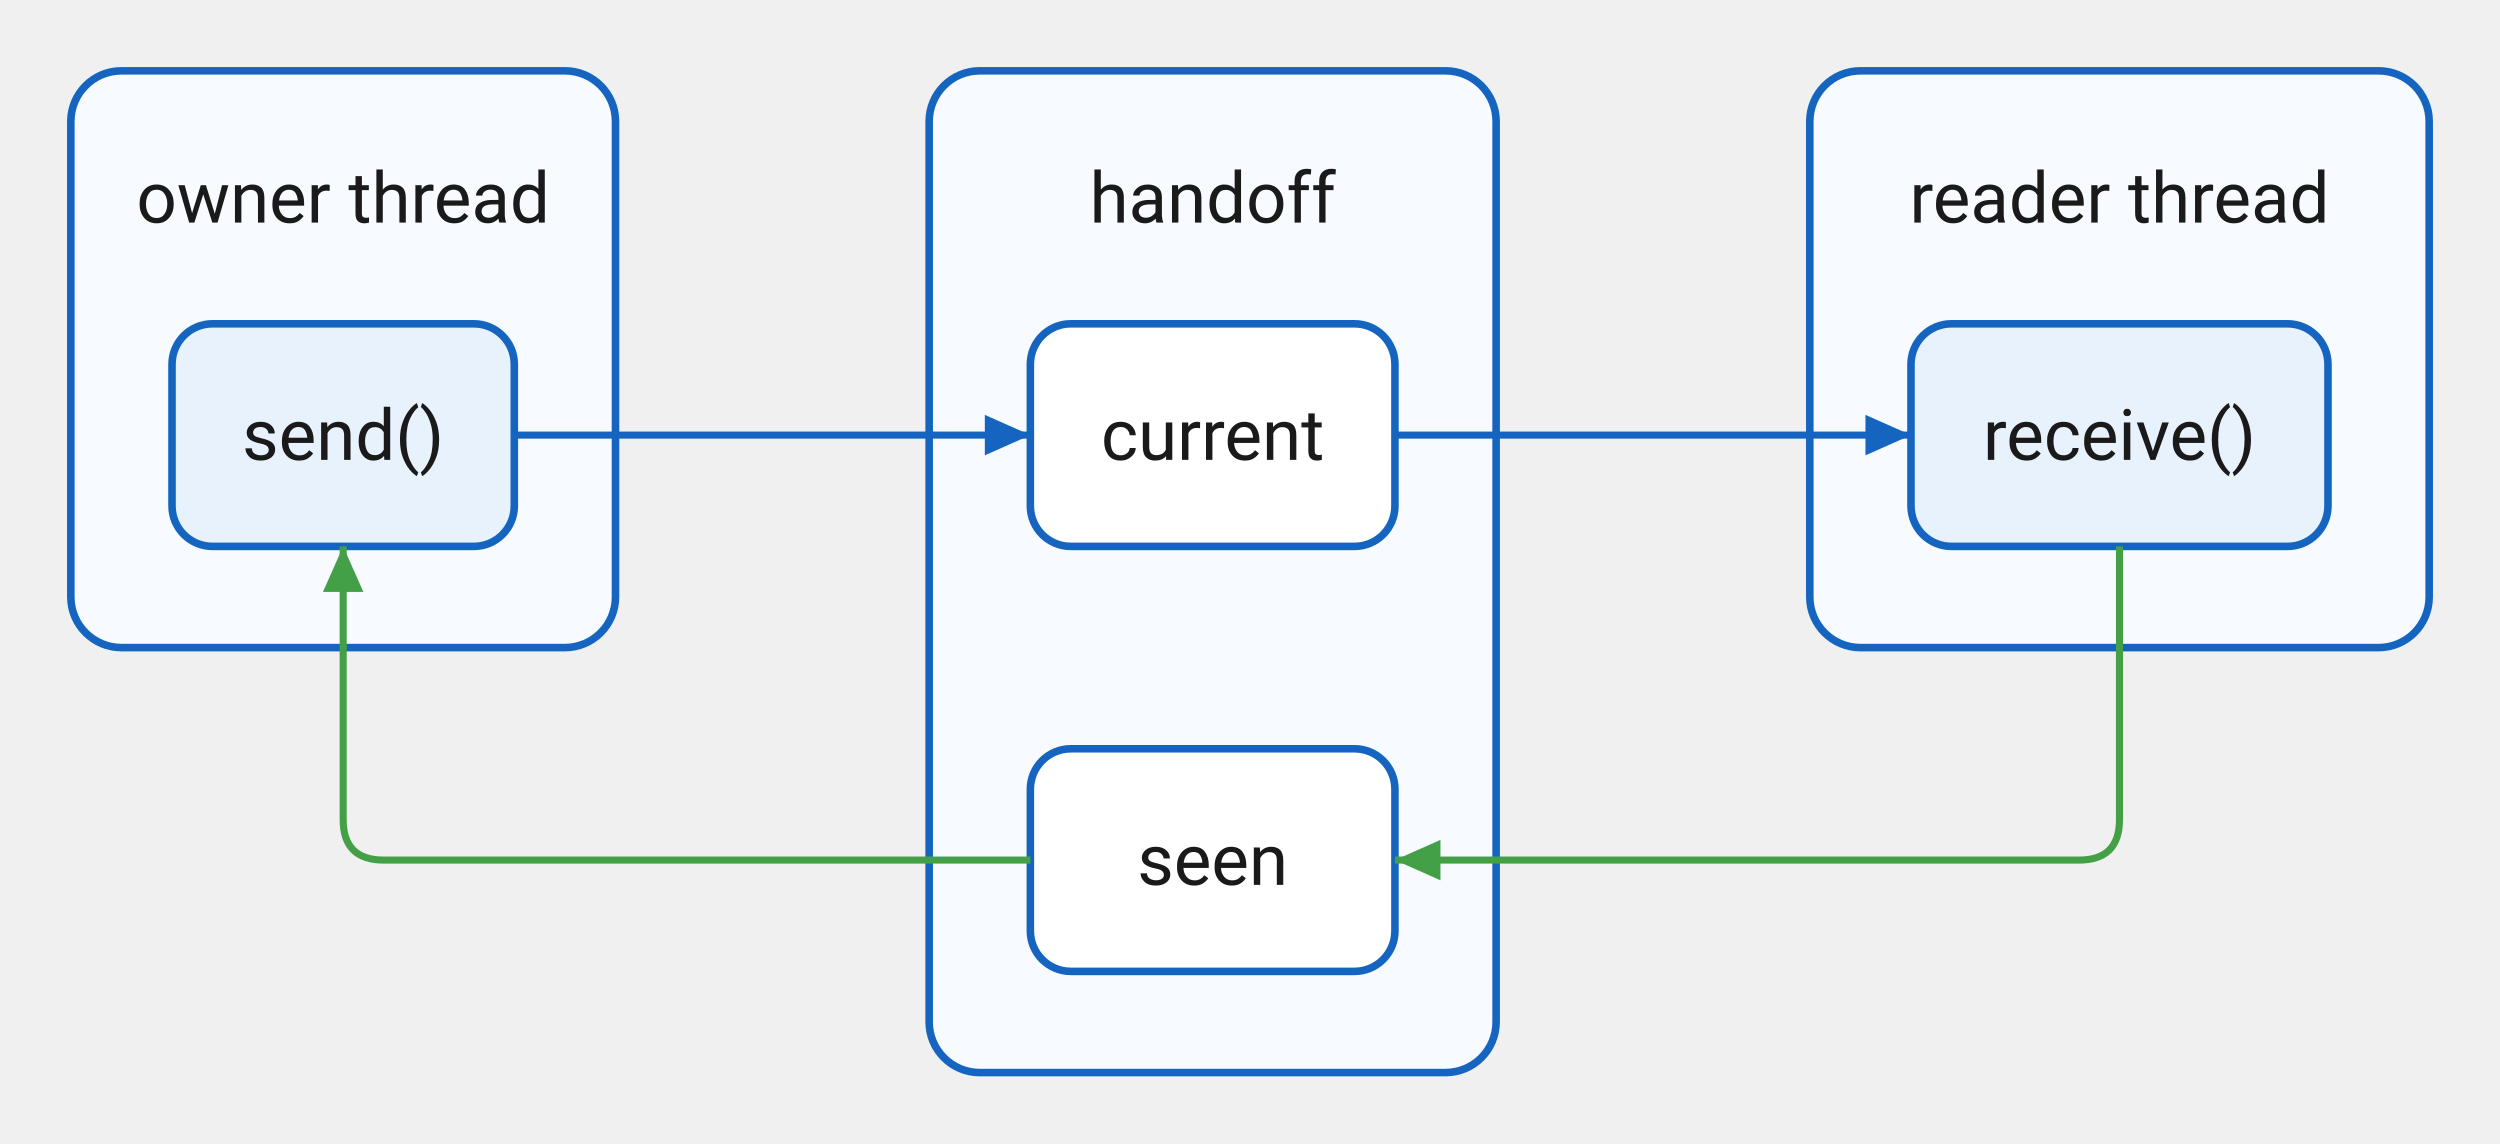
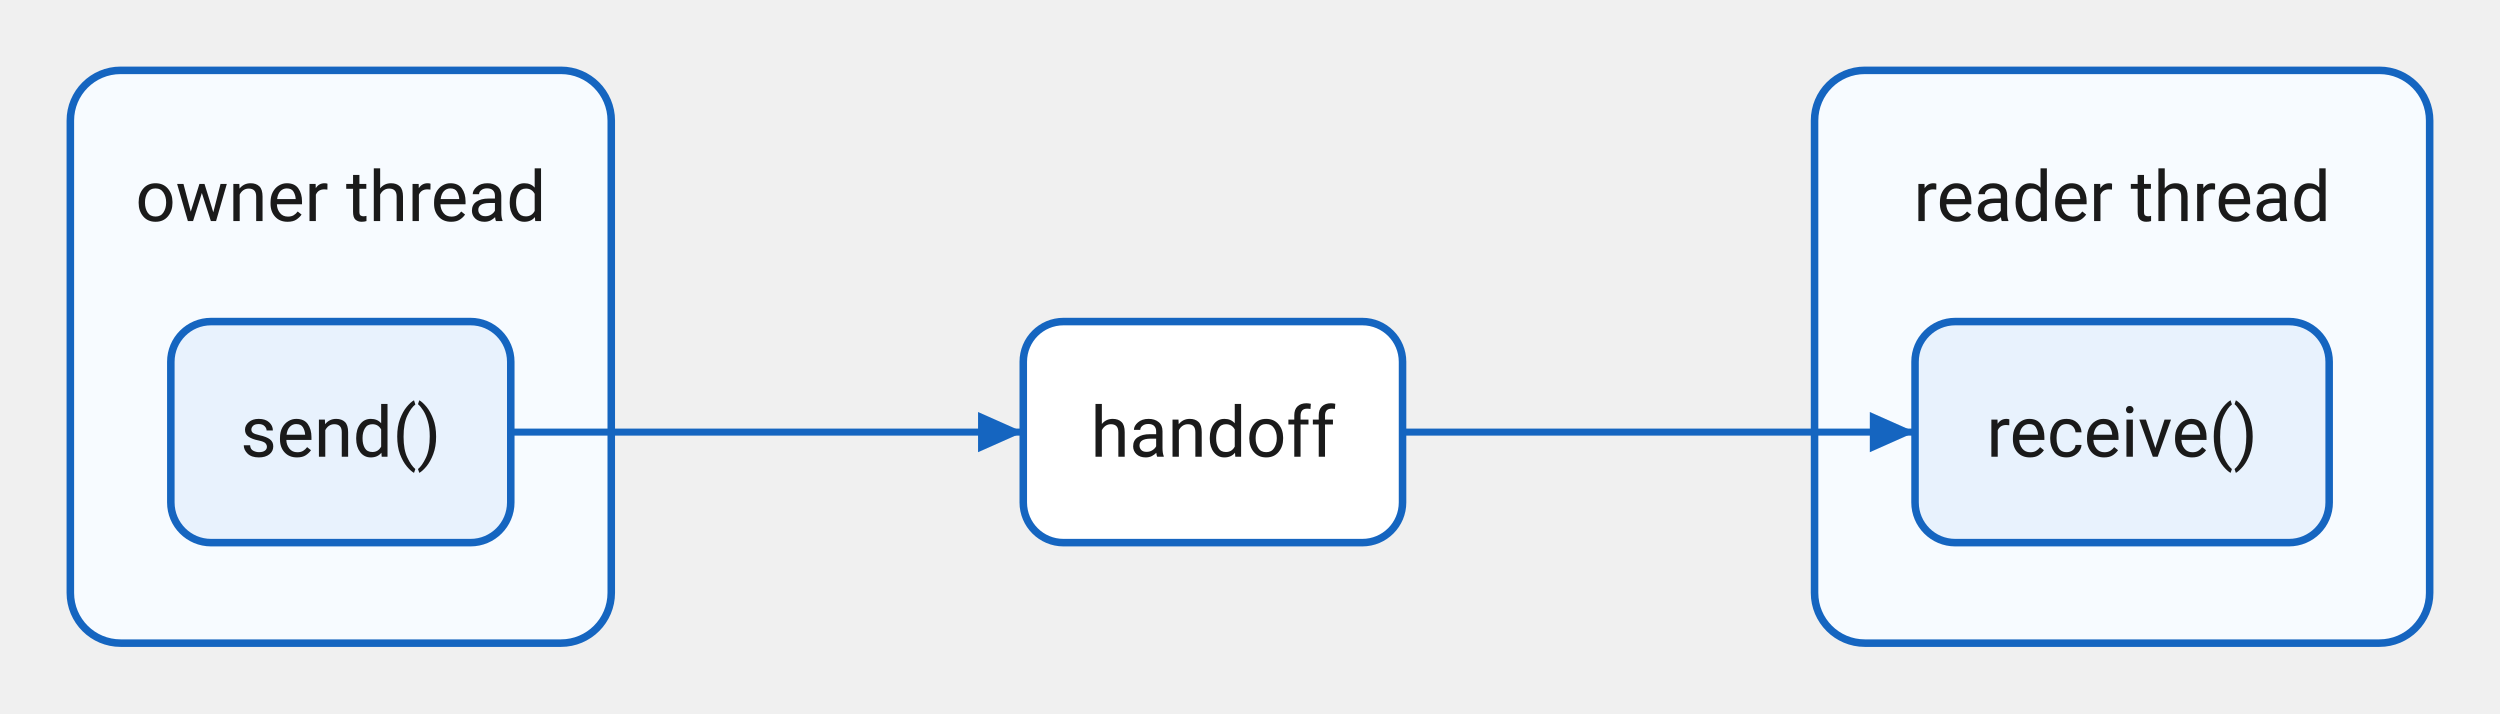
- <svg xmlns="http://www.w3.org/2000/svg" width="494.141" height="226" viewBox="0 0 494.141 226" font-family="-apple-system, BlinkMacSystemFont, &quot;Segoe UI&quot;, Roboto, Helvetica, Arial, sans-serif, &quot;Apple Color Emoji&quot;, &quot;Segoe UI Emoji&quot;, &quot;Segoe UI Symbol&quot;" font-size="14">
-   <rect x="183.656" y="14" width="112.062" height="198" rx="10" fill="#f7fbff" stroke="#1565c0" stroke-width="1.5" />
-   <text x="239.688" y="44" text-anchor="middle" fill="#1a1a1a">handoff</text>
-   <rect x="357.719" y="14" width="122.422" height="114" rx="10" fill="#f7fbff" stroke="#1565c0" stroke-width="1.5" />
-   <text x="418.93" y="44" text-anchor="middle" fill="#1a1a1a">reader thread</text>
+ <svg xmlns="http://www.w3.org/2000/svg" width="497.562" height="142" viewBox="0 0 497.562 142" font-family="-apple-system, BlinkMacSystemFont, &quot;Segoe UI&quot;, Roboto, Helvetica, Arial, sans-serif, &quot;Apple Color Emoji&quot;, &quot;Segoe UI Emoji&quot;, &quot;Segoe UI Symbol&quot;" font-size="14">
+   <rect x="361.141" y="14" width="122.422" height="114" rx="10" fill="#f7fbff" stroke="#1565c0" stroke-width="1.5" />
+   <text x="422.352" y="44" text-anchor="middle" fill="#1a1a1a">reader thread</text>
  <rect x="14" y="14" width="107.656" height="114" rx="10" fill="#f7fbff" stroke="#1565c0" stroke-width="1.5" />
  <text x="67.828" y="44" text-anchor="middle" fill="#1a1a1a">owner thread</text>
  <rect x="34" y="64" width="67.656" height="44" rx="8" fill="#e8f2fd" stroke="#1565c0" stroke-width="1.5" />
  <text x="67.828" y="90.9" text-anchor="middle" fill="#1a1a1a">send()</text>
-   <rect x="203.656" y="64" width="72.062" height="44" rx="8" fill="#ffffff" stroke="#1565c0" stroke-width="1.5" />
-   <text x="239.688" y="90.9" text-anchor="middle" fill="#1a1a1a">current</text>
-   <rect x="377.719" y="64" width="82.422" height="44" rx="8" fill="#e8f2fd" stroke="#1565c0" stroke-width="1.5" />
-   <text x="418.93" y="90.9" text-anchor="middle" fill="#1a1a1a">receive()</text>
-   <rect x="203.656" y="148" width="72.062" height="44" rx="8" fill="#ffffff" stroke="#1565c0" stroke-width="1.5" />
-   <text x="239.688" y="174.9" text-anchor="middle" fill="#1a1a1a">seen</text>
+   <rect x="203.656" y="64" width="75.484" height="44" rx="8" fill="#ffffff" stroke="#1565c0" stroke-width="1.5" />
+   <text x="241.398" y="90.9" text-anchor="middle" fill="#1a1a1a">handoff</text>
+   <rect x="381.141" y="64" width="82.422" height="44" rx="8" fill="#e8f2fd" stroke="#1565c0" stroke-width="1.5" />
+   <text x="422.352" y="90.9" text-anchor="middle" fill="#1a1a1a">receive()</text>
  <line x1="101.656" y1="86" x2="203.656" y2="86" stroke="#1565c0" stroke-width="1.4" />
-   <line x1="275.719" y1="86" x2="377.719" y2="86" stroke="#1565c0" stroke-width="1.4" />
-   <path d="M 418.93 108 L 418.93 162 Q 418.93 170 410.93 170 L 275.72 170" fill="none" stroke="#43a047" stroke-width="1.4" />
-   <path d="M 203.66 170 L 75.83 170 Q 67.83 170 67.83 162 L 67.83 108" fill="none" stroke="#43a047" stroke-width="1.4" />
+   <line x1="279.141" y1="86" x2="381.141" y2="86" stroke="#1565c0" stroke-width="1.4" />
  <polygon points="203.656,86 194.656,90 194.656,82" fill="#1565c0" />
-   <polygon points="377.719,86 368.719,90 368.719,82" fill="#1565c0" />
-   <polygon points="275.719,170 284.719,166 284.719,174" fill="#43a047" />
-   <polygon points="67.828,108 71.828,117 63.828,117" fill="#43a047" />
+   <polygon points="381.141,86 372.141,90 372.141,82" fill="#1565c0" />
</svg>
